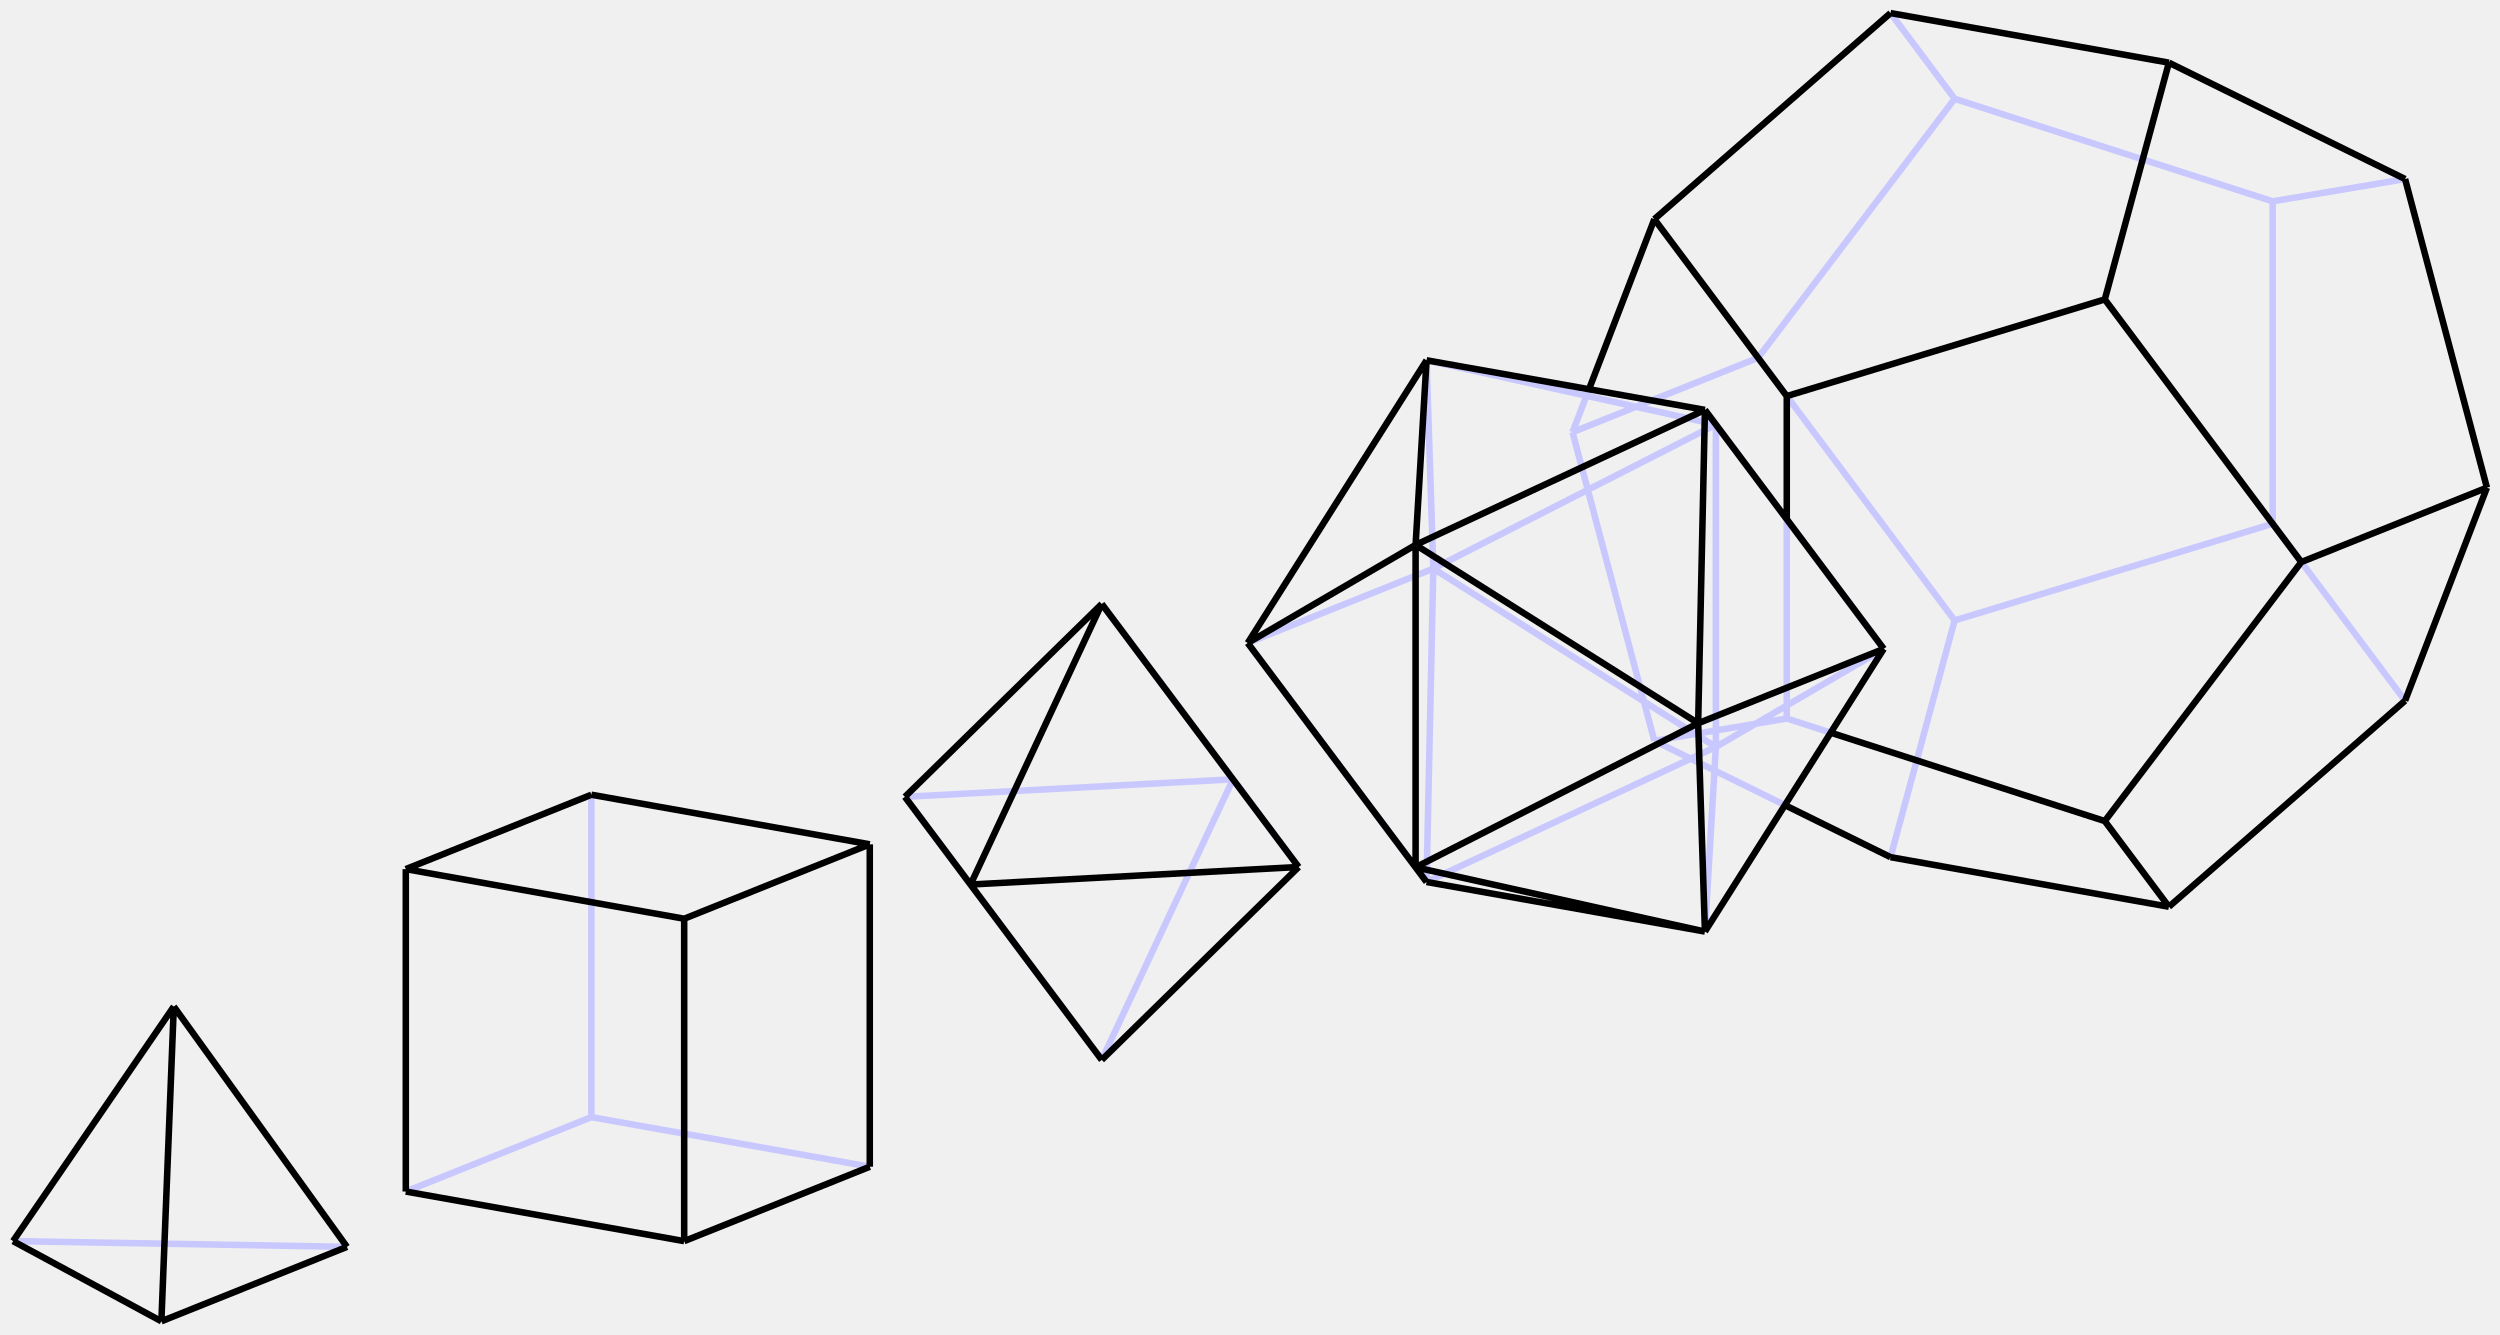
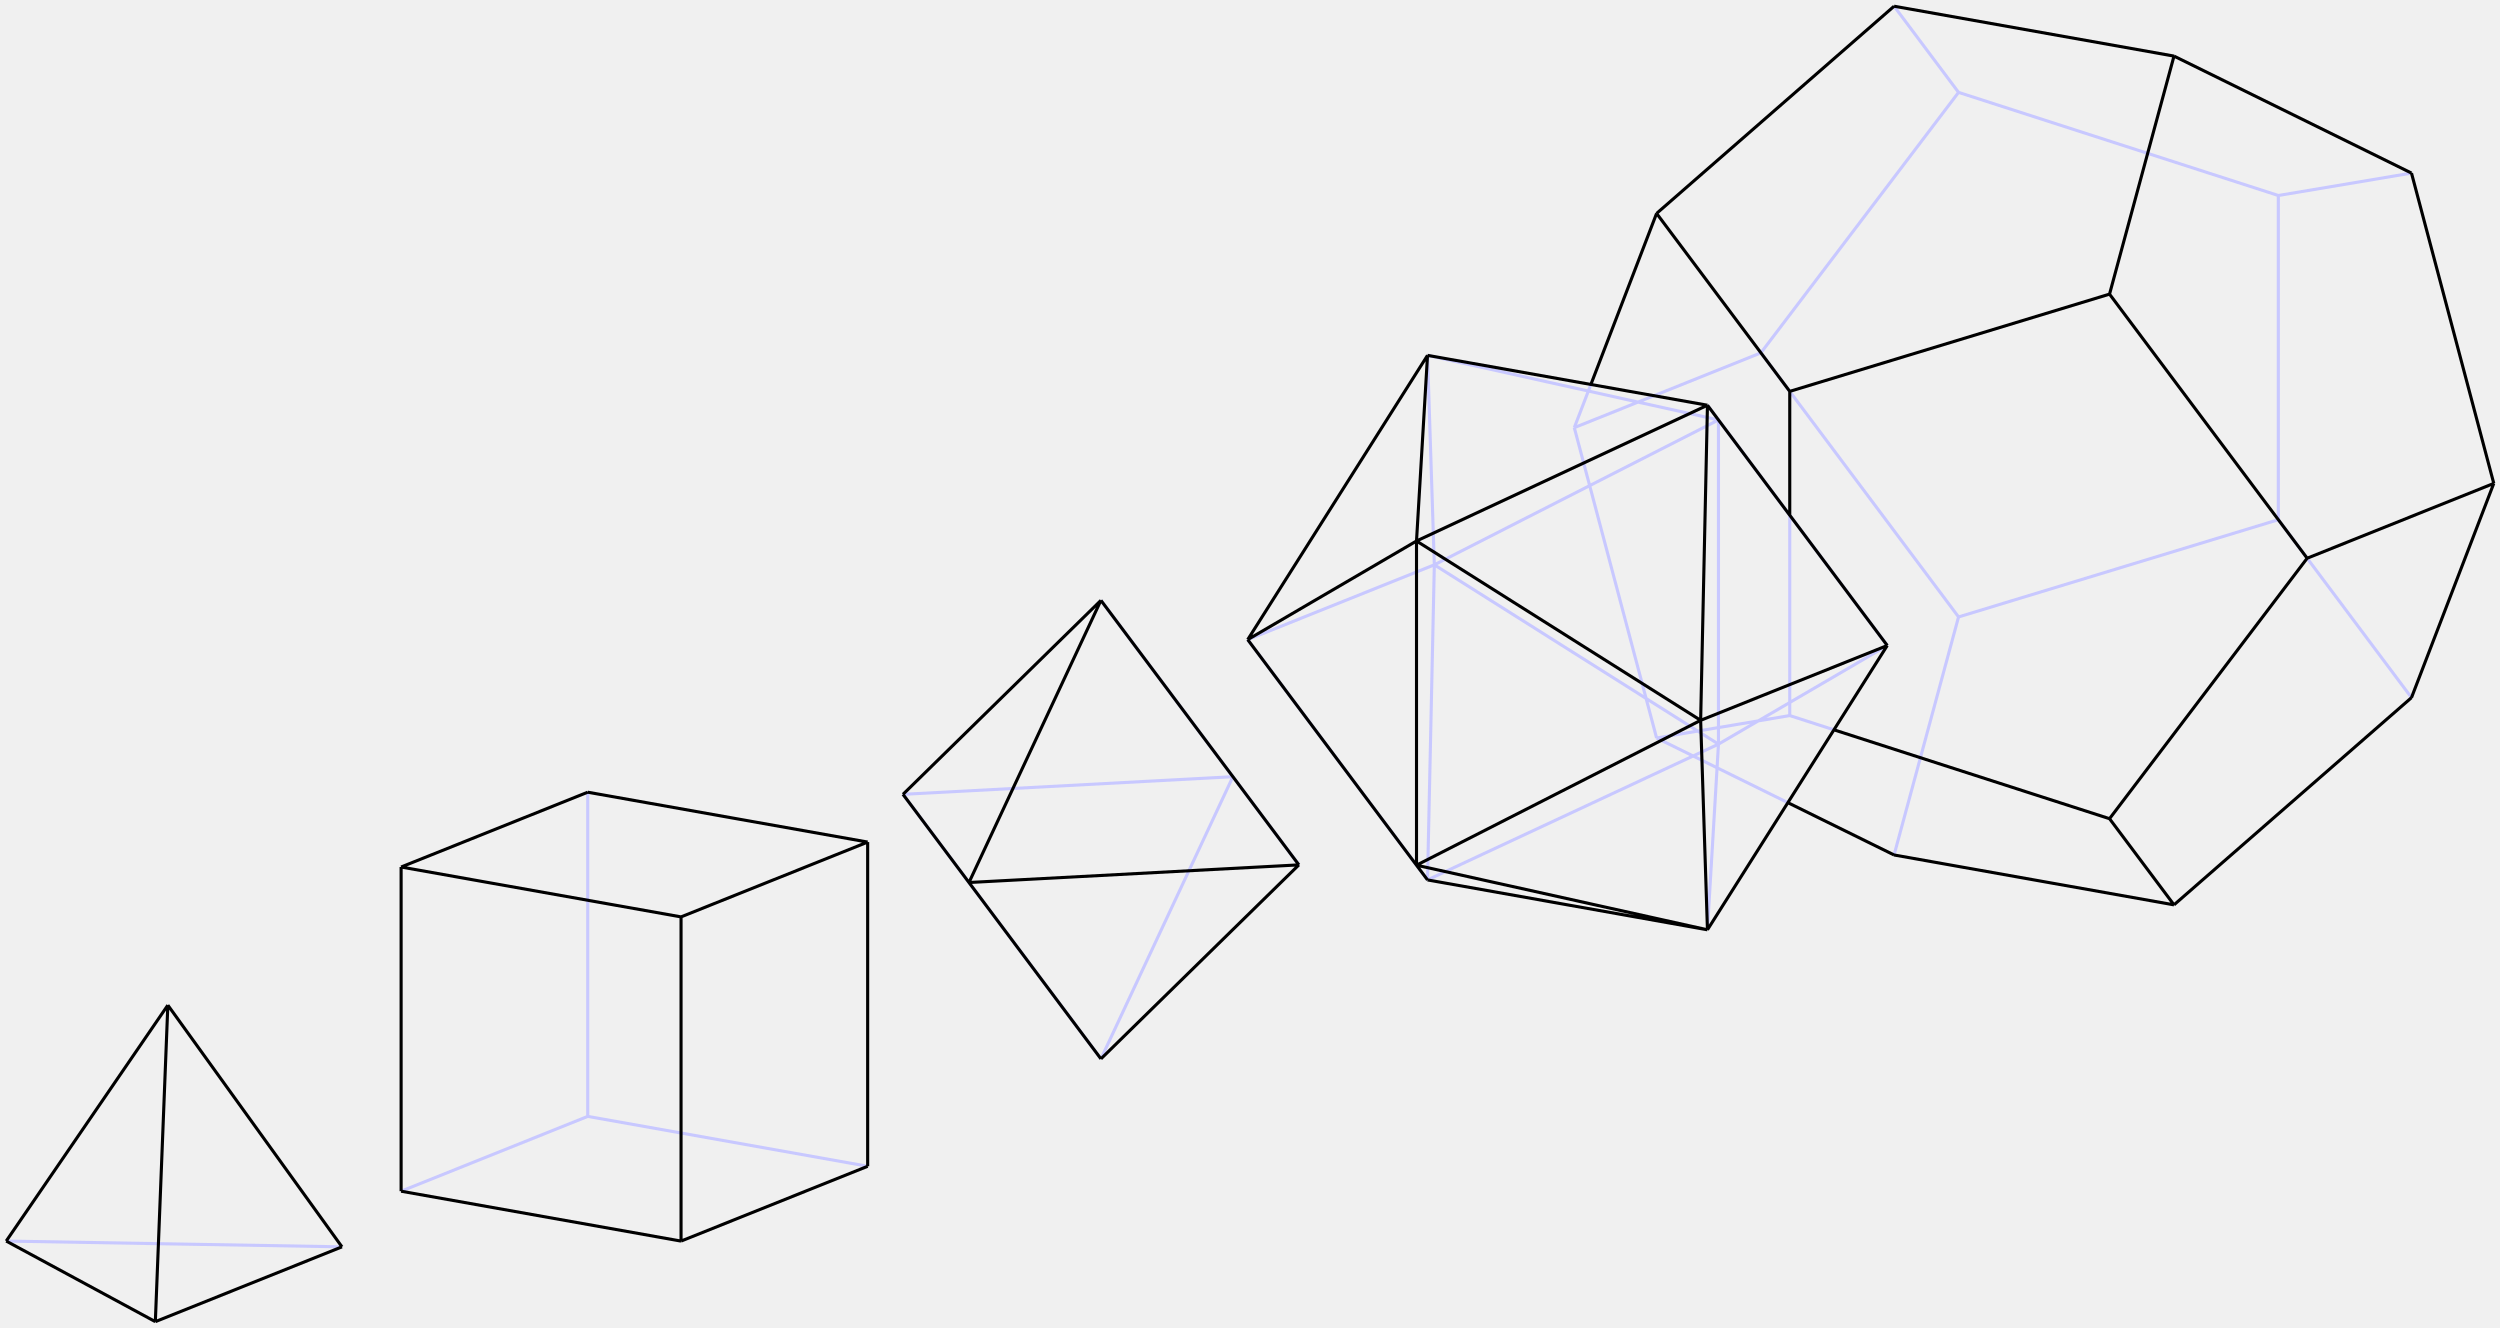
- <svg xmlns="http://www.w3.org/2000/svg" version="1.1" width="382.209" height="204.0">
+ <svg xmlns="http://www.w3.org/2000/svg" version="1.1" width="804.0" height="427.046">
  <style type="text/css">
.edge {
  fill: None;
}
.edge.visible {
  stroke: #000000;
}
.edge.hidden {
  stroke: #C8C8FF;
}
@media (prefers-color-scheme: dark) {
    .edge.visible {
      stroke: #FFFFFF;
    }
    .edge.hidden {
      stroke: #A00000;
    }
}
</style>
  <g>
-     <path class="edge sharp hidden" d="M2.0,189.745 L53.045,190.625 M90.413,170.791 L90.413,121.501 M90.413,170.791 L62.04,182.166 M90.413,170.791 L132.974,178.375 M138.346,121.826 L188.504,119.145 M188.504,119.145 L168.441,92.334 M188.504,119.145 L198.536,132.55 M168.441,162.042 L138.346,121.826 M168.441,162.042 L188.504,119.145 M190.756,98.304 L218.095,134.837 M262.33,114.194 L262.33,64.903 M262.33,64.903 L219.13,86.929 M219.13,86.929 L262.33,114.194 M262.33,64.903 L287.994,99.199 M287.994,99.199 L262.33,114.194 M262.33,114.194 L218.095,134.837 M218.095,134.837 L219.13,86.929 M260.656,142.42 L262.33,114.194 M219.13,86.929 L190.756,98.304 M218.095,55.082 L219.13,86.929 M218.095,55.082 L262.33,64.903 M262.33,64.903 L260.656,62.666 M367.697,27.37 L347.451,30.779 M347.451,30.779 L298.832,15.1 M298.832,15.1 L289.029,2 M273.168,109.849 L273.168,79.386 M279.887,112.016 L273.168,109.849 M273.168,109.849 L252.923,113.259 M252.923,113.259 L272.882,123.091 M367.697,107.124 L347.451,80.07 M347.451,80.07 L298.832,94.854 M298.832,94.854 L289.029,131.045 M347.451,80.07 L347.451,30.779 M242.933,59.508 L240.41,66.075 M240.41,66.075 L252.923,113.259 M298.832,15.1 L268.784,54.7 M268.784,54.7 L298.832,94.854 M268.784,54.7 L240.41,66.075" />
+     <path class="edge sharp hidden" d="M2.0,399.125 L109.973,400.986 M189.015,359.033 L189.015,254.772 M189.015,359.033 L128.998,383.093 M189.015,359.033 L279.04,375.073 M290.404,255.46 L396.5,249.789 M396.5,249.789 L354.061,193.078 M396.5,249.789 L417.719,278.144 M354.061,340.526 L290.404,255.46 M354.061,340.526 L396.5,249.789 M401.263,205.704 L459.091,282.98 M552.659,239.316 L552.659,135.055 M552.659,135.055 L461.28,181.644 M461.28,181.644 L552.659,239.316 M552.659,135.055 L606.945,207.598 M606.945,207.598 L552.659,239.316 M552.659,239.316 L459.091,282.98 M459.091,282.98 L461.28,181.644 M549.117,299.02 L552.659,239.316 M461.28,181.644 L401.263,205.704 M459.091,114.282 L461.28,181.644 M459.091,114.282 L552.659,135.055 M552.659,135.055 L549.117,130.322 M775.534,55.662 L732.71,62.874 M732.71,62.874 L629.869,29.709 M629.869,29.709 L609.134,2 M575.583,230.126 L575.583,165.689 M589.795,234.71 L575.583,230.126 M575.583,230.126 L532.76,237.338 M532.76,237.338 L574.978,258.135 M775.534,224.361 L732.71,167.135 M732.71,167.135 L629.869,198.407 M629.869,198.407 L609.134,274.96 M732.71,167.135 L732.71,62.874 M511.629,123.643 L506.293,137.533 M506.293,137.533 L532.76,237.338 M629.869,29.709 L566.31,113.473 M566.31,113.473 L629.869,198.407 M566.31,113.473 L506.293,137.533" />
    <path class="edge outline hidden" />
-     <path class="edge sharp visible" d="M24.672,202.0 L2,189.745 M2.0,189.745 L26.572,153.878 M26.572,153.878 L24.672,202.0 M53.045,190.625 L24.672,202.0 M26.572,153.878 L53.045,190.625 M90.413,121.501 L62.04,132.875 M62.04,182.166 L62.04,132.875 M132.974,178.375 L132.974,129.084 M132.974,129.084 L104.6,140.459 M104.6,189.749 L104.6,140.459 M132.974,178.375 L104.6,189.749 M90.413,121.501 L132.974,129.084 M62.04,182.166 L104.6,189.749 M62.04,132.875 L104.6,140.459 M168.441,92.334 L198.536,132.55 M198.536,132.55 L148.378,135.231 M148.378,135.231 L168.441,92.334 M148.378,135.231 L138.346,121.826 M138.346,121.826 L168.441,92.334 M168.441,162.042 L148.378,135.231 M198.536,132.55 L168.441,162.042 M216.421,83.308 L216.421,132.599 M216.421,132.599 L190.756,98.304 M190.756,98.304 L216.421,83.308 M216.421,132.599 L259.621,110.573 M259.621,110.573 L216.421,83.308 M216.421,132.599 L218.095,134.837 M218.095,134.837 L260.656,142.42 M260.656,142.42 L216.421,132.599 M190.756,98.304 L218.095,55.082 M260.656,62.666 L218.095,55.082 M218.095,55.082 L216.421,83.308 M216.421,83.308 L260.656,62.666 M287.994,99.199 L260.656,142.42 M259.621,110.573 L287.994,99.199 M260.656,142.42 L259.621,110.573 M287.994,99.199 L260.656,62.666 M260.656,62.666 L259.621,110.573 M289.029,2 L331.59,9.583 M331.59,9.583 L321.787,45.774 M321.787,45.774 L273.168,60.558 M273.168,60.558 L252.923,33.504 M252.923,33.504 L289.029,2 M331.59,9.583 L367.697,27.37 M273.168,79.386 L273.168,60.558 M321.787,45.774 L351.835,85.928 M351.835,85.928 L321.787,125.529 M321.787,125.529 L279.887,112.016 M289.029,131.045 L331.59,138.628 M331.59,138.628 L321.787,125.529 M272.882,123.091 L289.029,131.045 M331.59,138.628 L367.697,107.124 M367.697,27.37 L380.209,74.553 M380.209,74.553 L367.697,107.124 M252.923,33.504 L242.933,59.508 M380.209,74.553 L351.835,85.928" />
+     <path class="edge sharp visible" d="M49.956,425.046 L2,399.125 M2.0,399.125 L53.976,323.257 M53.976,323.257 L49.956,425.046 M109.973,400.986 L49.956,425.046 M53.976,323.257 L109.973,400.986 M189.015,254.772 L128.998,278.832 M128.998,383.093 L128.998,278.832 M279.04,375.073 L279.04,270.812 M279.04,270.812 L219.023,294.872 M219.023,399.134 L219.023,294.872 M279.04,375.073 L219.023,399.134 M189.015,254.772 L279.04,270.812 M128.998,383.093 L219.023,399.134 M128.998,278.832 L219.023,294.872 M354.061,193.078 L417.719,278.144 M417.719,278.144 L311.623,283.815 M311.623,283.815 L354.061,193.078 M311.623,283.815 L290.404,255.46 M290.404,255.46 L354.061,193.078 M354.061,340.526 L311.623,283.815 M417.719,278.144 L354.061,340.526 M455.549,173.985 L455.549,278.247 M455.549,278.247 L401.263,205.704 M401.263,205.704 L455.549,173.985 M455.549,278.247 L546.928,231.658 M546.928,231.658 L455.549,173.985 M455.549,278.247 L459.091,282.98 M459.091,282.98 L549.117,299.02 M549.117,299.02 L455.549,278.247 M401.263,205.704 L459.091,114.282 M549.117,130.322 L459.091,114.282 M459.091,114.282 L455.549,173.985 M455.549,173.985 L549.117,130.322 M606.945,207.598 L549.117,299.02 M546.928,231.658 L606.945,207.598 M549.117,299.02 L546.928,231.658 M606.945,207.598 L549.117,130.322 M549.117,130.322 L546.928,231.658 M609.134,2 L699.159,18.04 M699.159,18.04 L678.424,94.593 M678.424,94.593 L575.583,125.865 M575.583,125.865 L532.76,68.639 M532.76,68.639 L609.134,2.0 M699.159,18.04 L775.534,55.662 M575.583,165.689 L575.583,125.865 M678.424,94.593 L741.983,179.527 M741.983,179.527 L678.424,263.291 M678.424,263.291 L589.795,234.71 M609.134,274.96 L699.159,291 M699.159,291 L678.424,263.291 M574.978,258.135 L609.134,274.96 M699.159,291 L775.534,224.361 M775.534,55.662 L802.0,155.467 M802.0,155.467 L775.534,224.361 M532.76,68.639 L511.629,123.643 M802.0,155.467 L741.983,179.527" />
    <path class="edge outline visible" />
  </g>
</svg>
